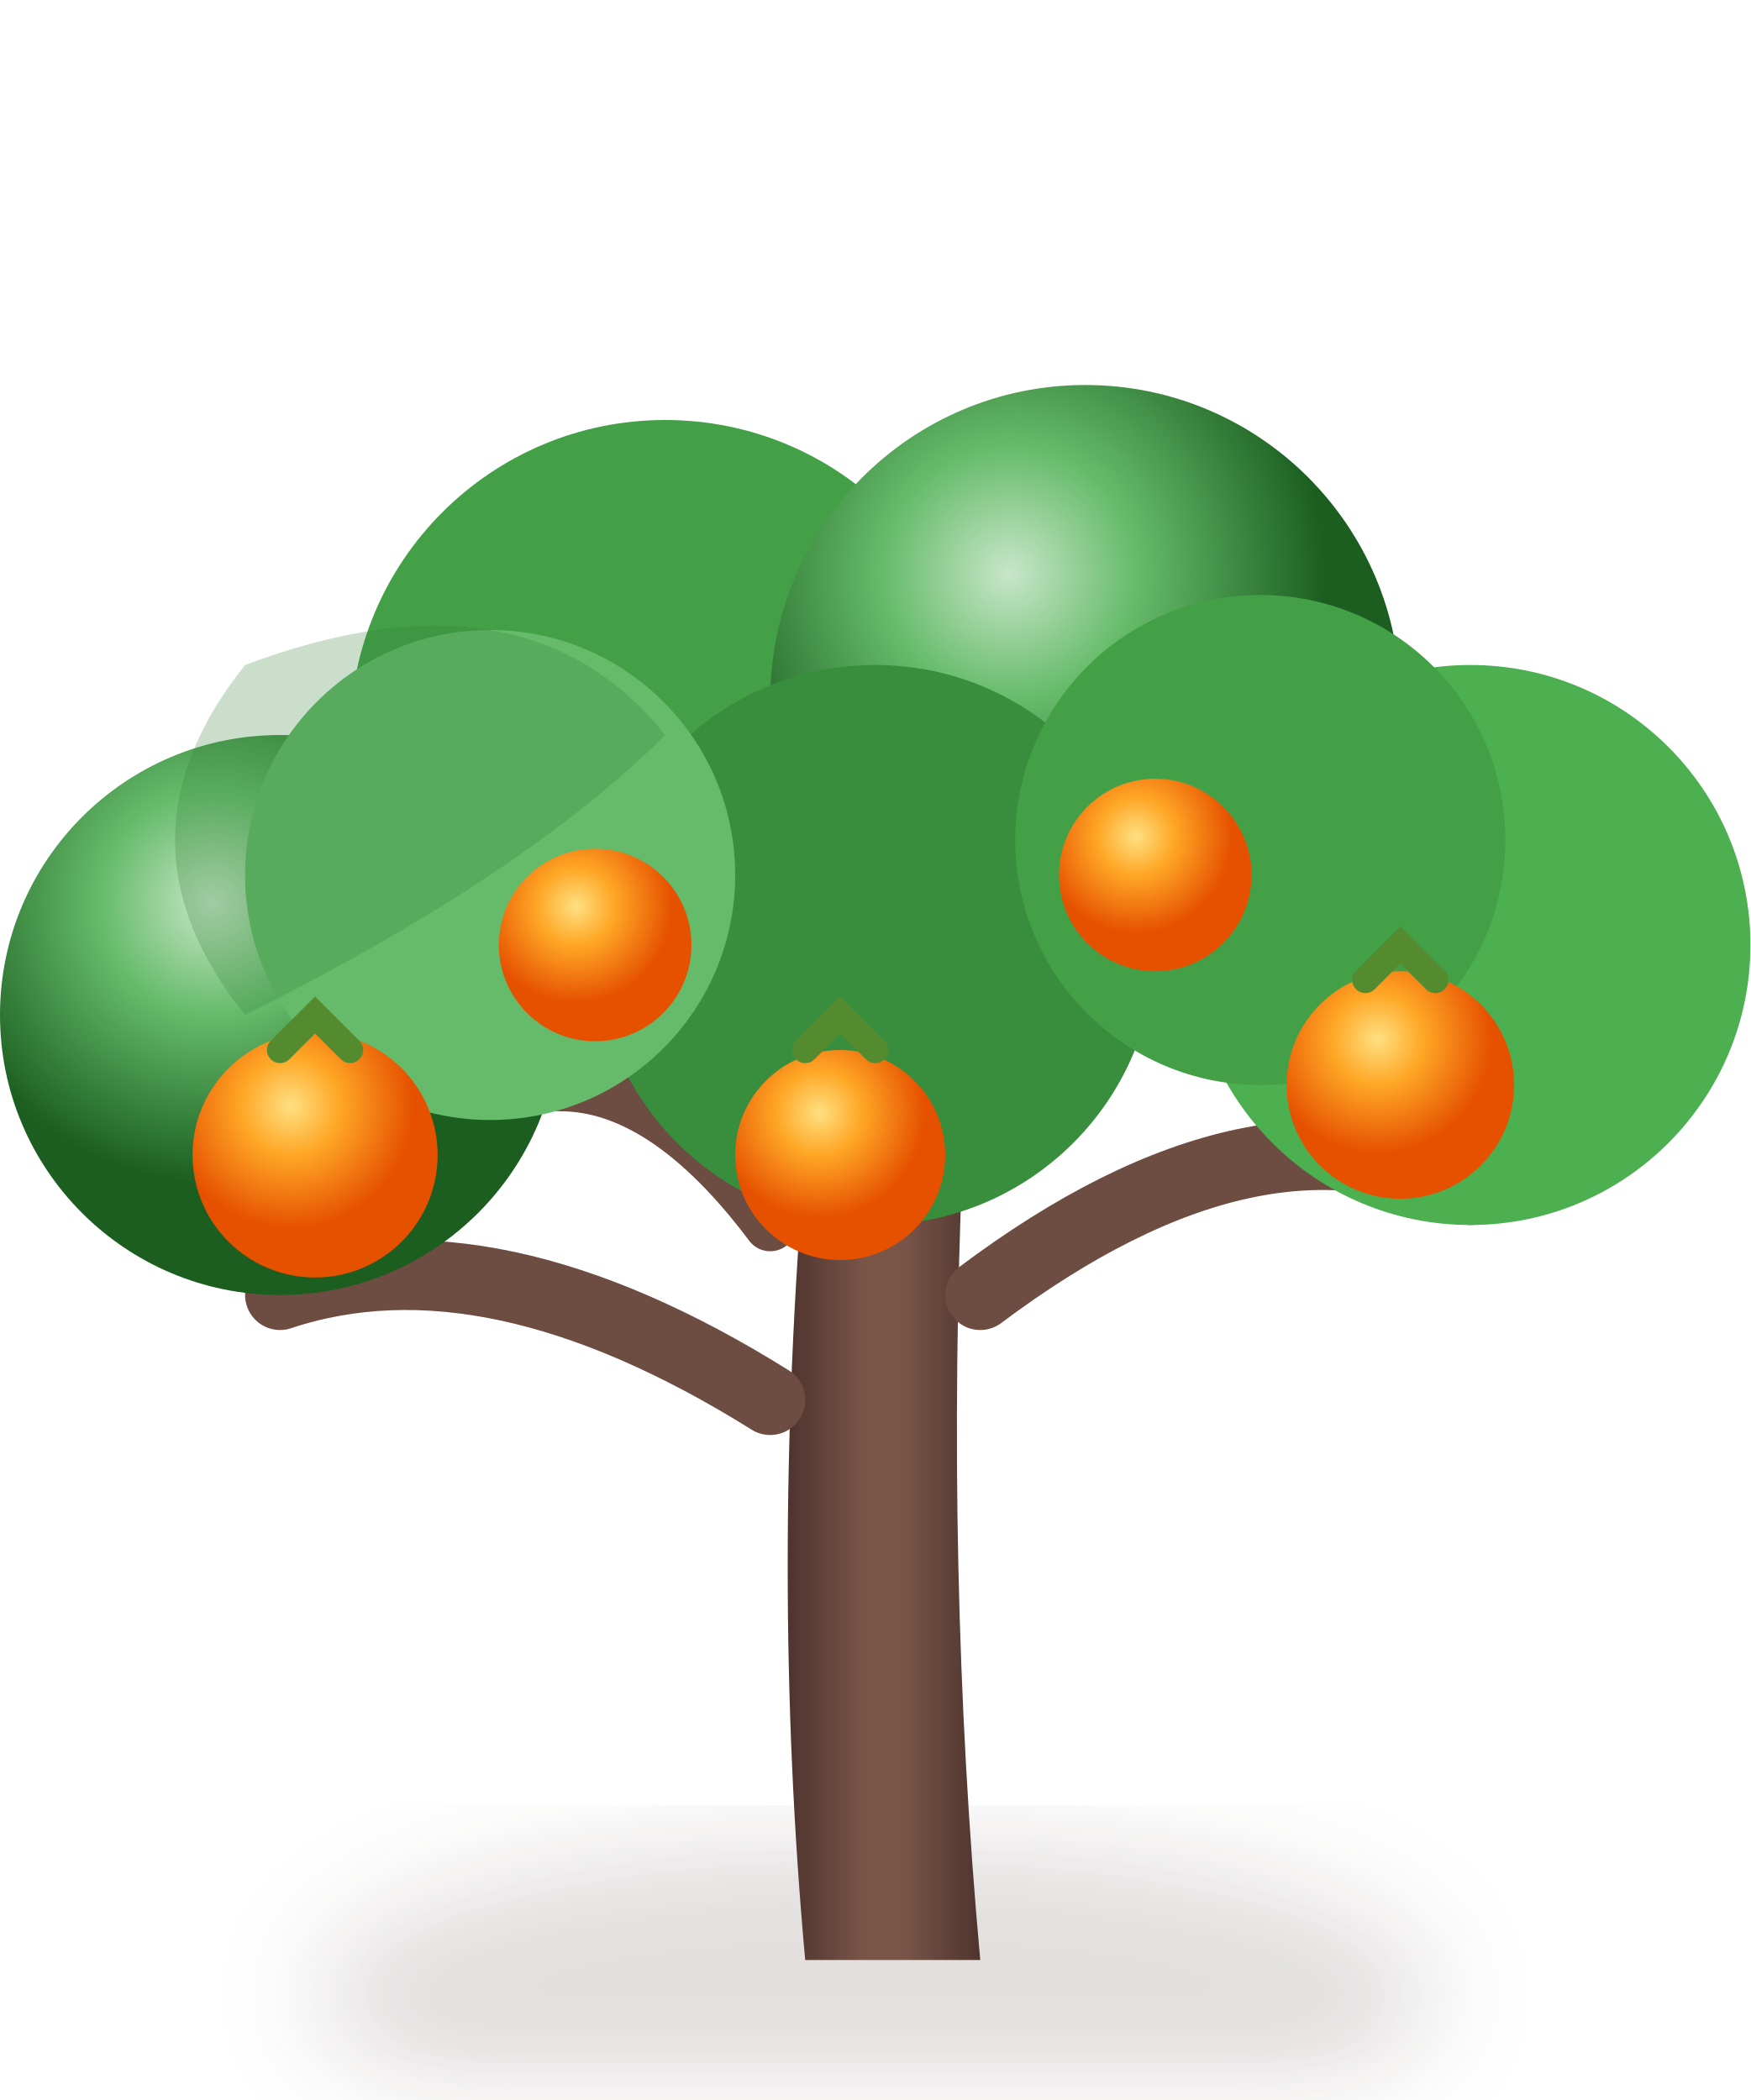
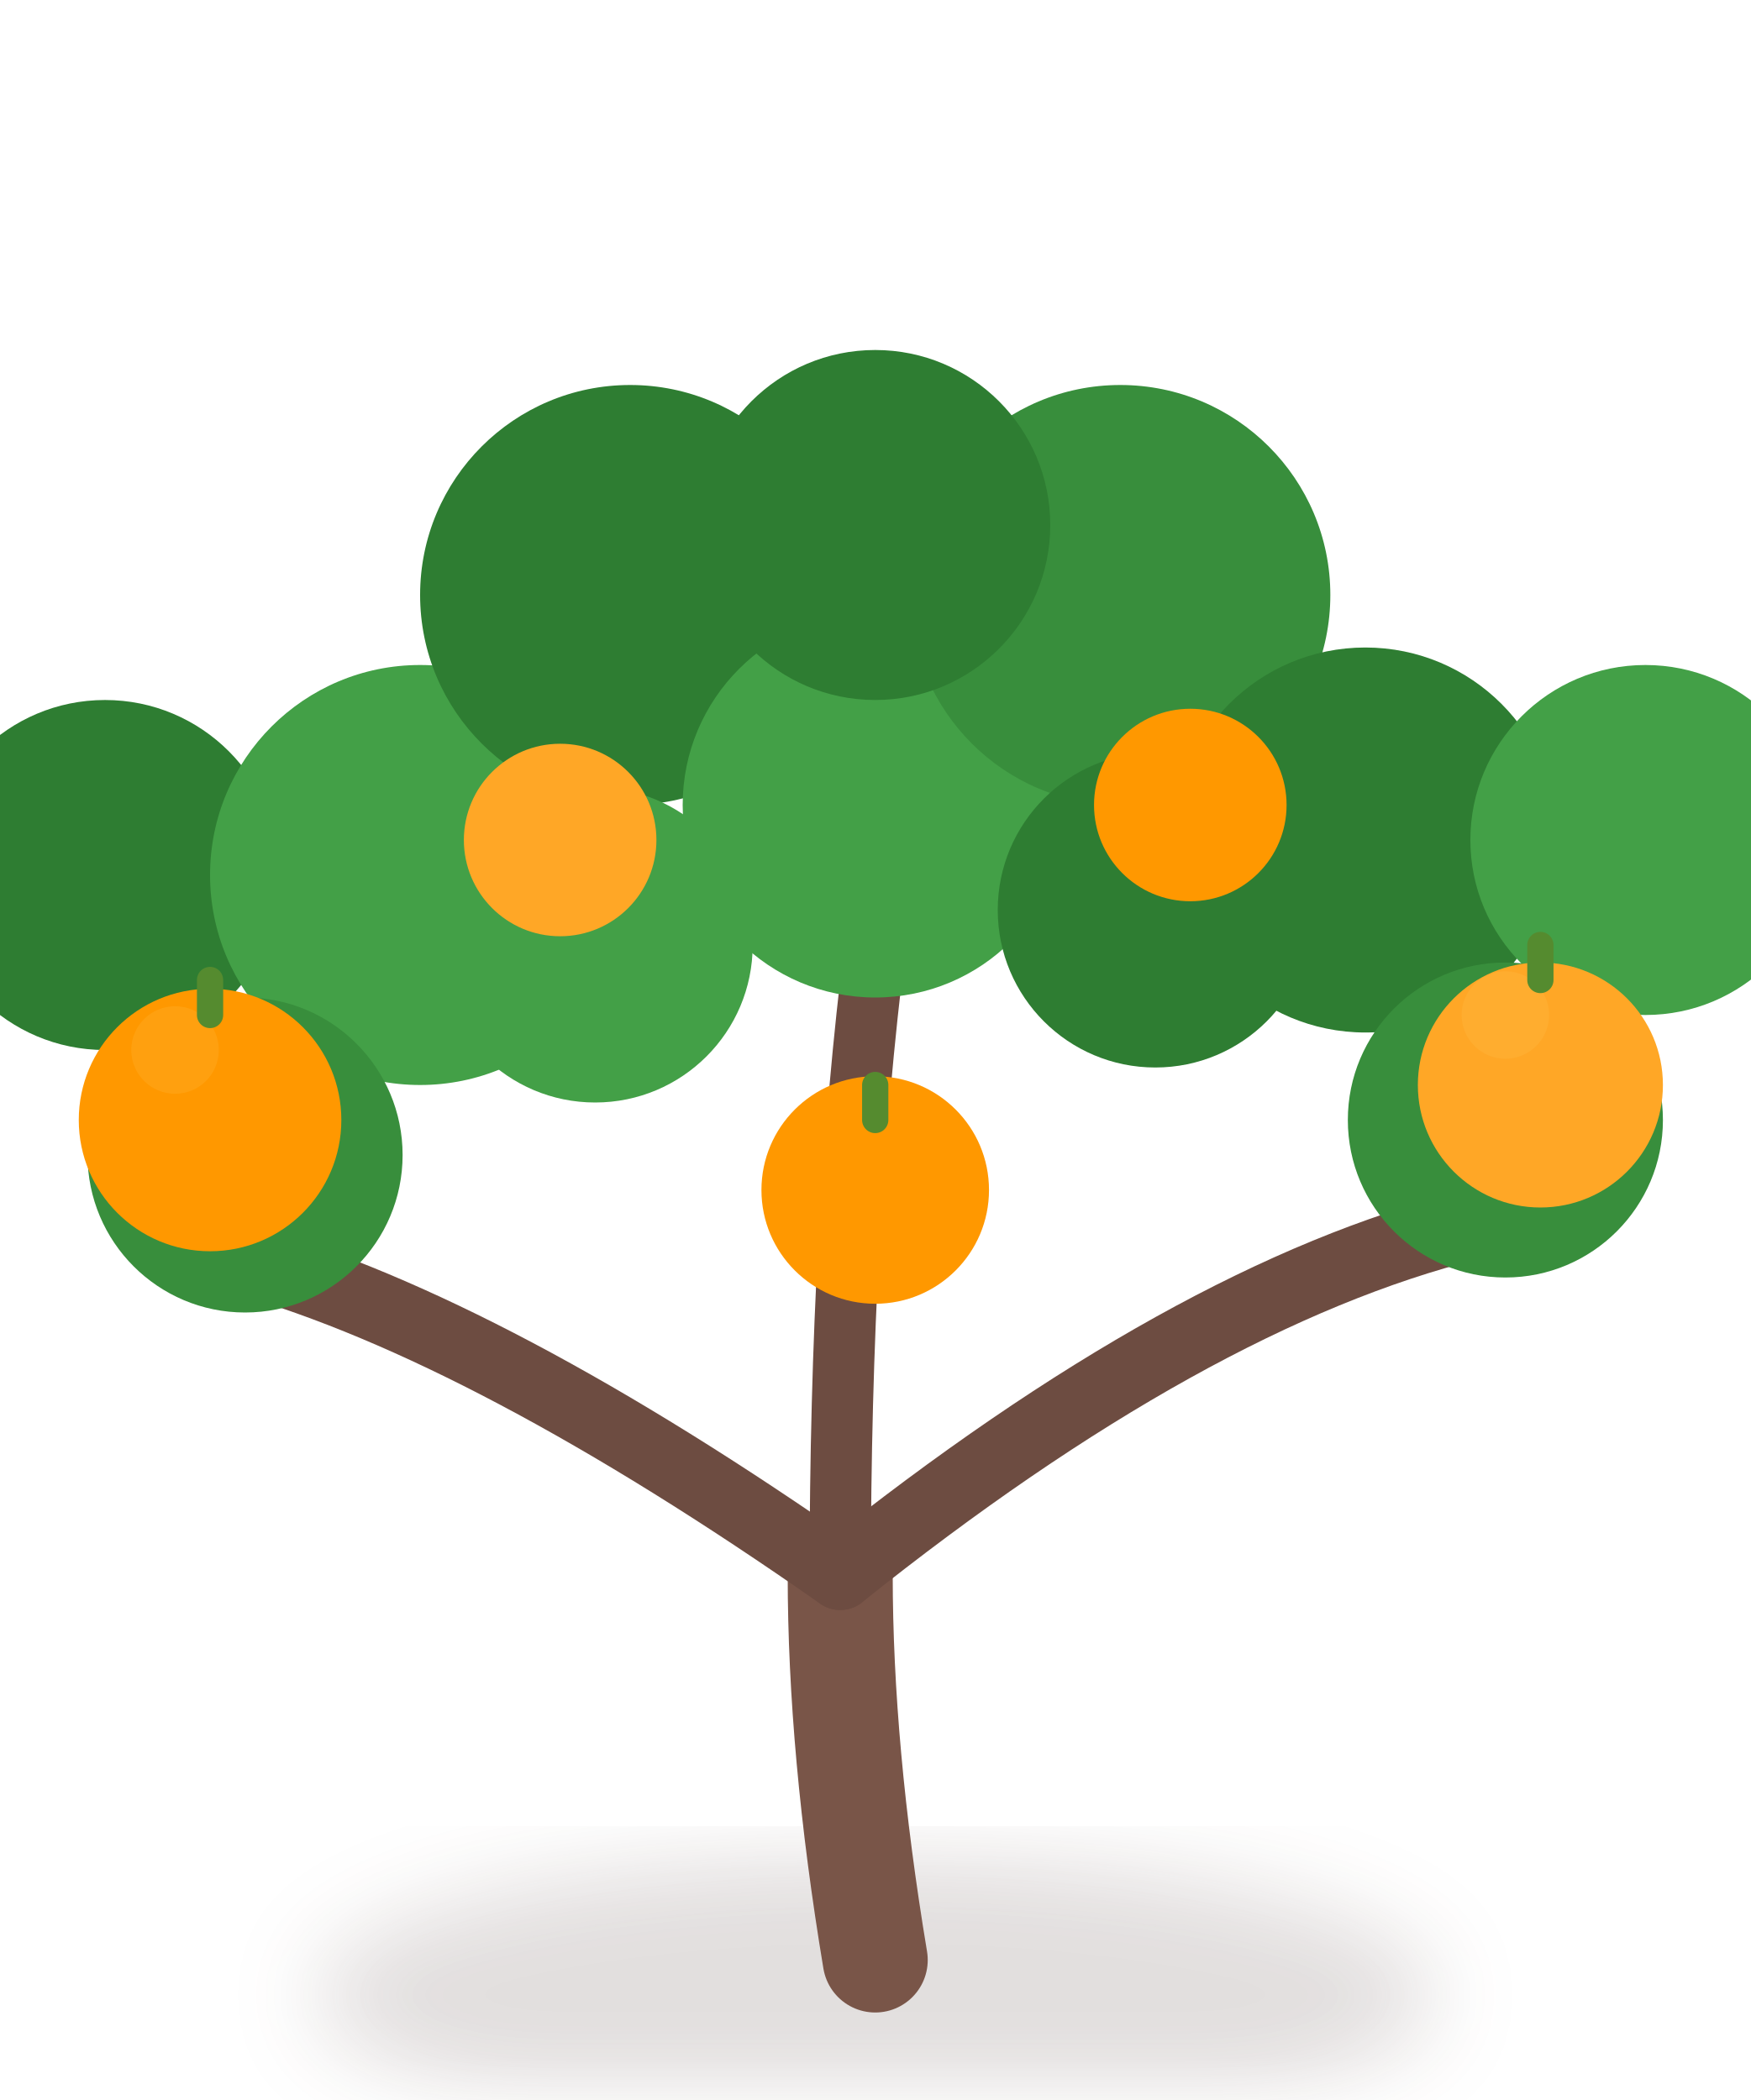
<svg xmlns="http://www.w3.org/2000/svg" viewBox="0 0 100 120">
  <defs>
-     <radialGradient id="cG" cx="38%" cy="30%">
-       <stop offset="0%" stop-color="#C8E6C9" />
-       <stop offset="40%" stop-color="#66BB6A" />
-       <stop offset="100%" stop-color="#1B5E20" />
-     </radialGradient>
-     <linearGradient id="tG" x1="0" y1="0" x2="1" y2="0">
-       <stop offset="0%" stop-color="#4E342E" />
-       <stop offset="40%" stop-color="#795548" />
-       <stop offset="60%" stop-color="#795548" />
-       <stop offset="100%" stop-color="#4E342E" />
-     </linearGradient>
-     <radialGradient id="oG" cx="40%" cy="30%">
-       <stop offset="0%" stop-color="#FFE082" />
-       <stop offset="40%" stop-color="#FFA726" />
-       <stop offset="100%" stop-color="#E65100" />
-     </radialGradient>
    <filter id="s">
-       <feGaussianBlur stdDeviation="3" />
+       <feGaussianBlur stdDeviation="2.5" />
    </filter>
  </defs>
-   <ellipse cx="50" cy="114" rx="32" ry="9" fill="#3E2723" opacity="0.15" filter="url(#s)" />
-   <path d="M46 112 Q44 90 46 66 Q48 64 52 64 Q54 64 55 66 Q54 90 56 112Z" fill="url(#tG)" />
-   <path d="M44 80 Q28 70 16 74" stroke="#6D4C41" stroke-width="4" fill="none" stroke-linecap="round" />
-   <path d="M56 74 Q72 62 84 68" stroke="#6D4C41" stroke-width="4" fill="none" stroke-linecap="round" />
-   <path d="M44 70 Q38 62 32 62" stroke="#6D4C41" stroke-width="3" fill="none" stroke-linecap="round" />
-   <circle cx="16" cy="58" r="16" fill="url(#cG)" />
-   <circle cx="38" cy="42" r="18" fill="#43A047" />
-   <circle cx="62" cy="40" r="18" fill="url(#cG)" />
-   <circle cx="84" cy="54" r="16" fill="#4CAF50" />
-   <circle cx="50" cy="54" r="16" fill="#388E3C" />
-   <circle cx="28" cy="50" r="14" fill="#66BB6A" />
-   <circle cx="72" cy="48" r="14" fill="#43A047" />
-   <path d="M14 58 Q6 48 14 38 Q30 32 38 42 Q30 50 14 58Z" fill="#2E7D32" opacity="0.25" />
-   <circle cx="18" cy="66" r="7" fill="url(#oG)" />
-   <path d="M16 60 L18 58 L20 60" stroke="#558B2F" stroke-width="1.5" fill="none" stroke-linecap="round" />
-   <circle cx="80" cy="62" r="6.5" fill="url(#oG)" />
-   <path d="M78 56 L80 54 L82 56" stroke="#558B2F" stroke-width="1.5" fill="none" stroke-linecap="round" />
-   <circle cx="48" cy="66" r="6" fill="url(#oG)" />
-   <path d="M46 60 L48 58 L50 60" stroke="#558B2F" stroke-width="1.5" fill="none" stroke-linecap="round" />
-   <circle cx="34" cy="54" r="5.5" fill="url(#oG)" />
-   <circle cx="66" cy="50" r="5.5" fill="url(#oG)" />
+   <ellipse cx="50" cy="114" rx="32" ry="8" fill="#3E2723" opacity="0.15" filter="url(#s)" />
+   <path d="M50 112 Q48 100 48 90" stroke="#795548" stroke-width="6" fill="none" stroke-linecap="round" />
+   <path d="M48 90 Q28 76 14 72" stroke="#6D4C41" stroke-width="4" fill="none" stroke-linecap="round" />
+   <path d="M48 90 Q68 74 84 70" stroke="#6D4C41" stroke-width="4" fill="none" stroke-linecap="round" />
+   <path d="M48 90 Q48 70 50 54" stroke="#6D4C41" stroke-width="3.5" fill="none" stroke-linecap="round" />
+   <path d="M14 72 Q8 64 6 56" stroke="#795548" stroke-width="2.5" fill="none" stroke-linecap="round" />
+   <path d="M14 72 Q20 62 24 56" stroke="#795548" stroke-width="2" fill="none" stroke-linecap="round" />
+   <path d="M84 70 Q90 62 94 54" stroke="#795548" stroke-width="2.5" fill="none" stroke-linecap="round" />
+   <path d="M84 70 Q80 60 78 54" stroke="#795548" stroke-width="2" fill="none" stroke-linecap="round" />
+   <path d="M50 54 Q40 44 36 38" stroke="#795548" stroke-width="2" fill="none" stroke-linecap="round" />
+   <path d="M50 54 Q60 44 64 38" stroke="#795548" stroke-width="2" fill="none" stroke-linecap="round" />
+   <circle cx="6" cy="50" r="10" fill="#2E7D32" />
+   <circle cx="24" cy="50" r="12" fill="#43A047" />
+   <circle cx="14" cy="66" r="9" fill="#388E3C" />
+   <circle cx="36" cy="34" r="12" fill="#2E7D32" />
+   <circle cx="50" cy="46" r="11" fill="#43A047" />
+   <circle cx="64" cy="34" r="12" fill="#388E3C" />
+   <circle cx="78" cy="48" r="11" fill="#2E7D32" />
+   <circle cx="94" cy="48" r="10" fill="#43A047" />
+   <circle cx="86" cy="64" r="9" fill="#388E3C" />
+   <circle cx="50" cy="30" r="10" fill="#2E7D32" />
+   <circle cx="34" cy="54" r="9" fill="#43A047" />
+   <circle cx="66" cy="52" r="9" fill="#2E7D32" />
+   <circle cx="12" cy="64" r="7.5" fill="#FF9800" />
+   <circle cx="10" cy="60" r="2.5" fill="#FFE082" opacity="0.12" />
+   <path d="M12 56 L12 58" stroke="#558B2F" stroke-width="1.5" fill="none" stroke-linecap="round" />
+   <circle cx="88" cy="62" r="7" fill="#FFA726" />
+   <circle cx="86" cy="58" r="2.5" fill="#FFE082" opacity="0.1" />
+   <path d="M88 54 L88 56" stroke="#558B2F" stroke-width="1.5" fill="none" stroke-linecap="round" />
+   <circle cx="50" cy="68" r="6.5" fill="#FF9800" />
+   <path d="M50 62 L50 64" stroke="#558B2F" stroke-width="1.5" fill="none" stroke-linecap="round" />
+   <circle cx="32" cy="48" r="5.5" fill="#FFA726" />
+   <circle cx="68" cy="46" r="5.5" fill="#FF9800" />
</svg>
